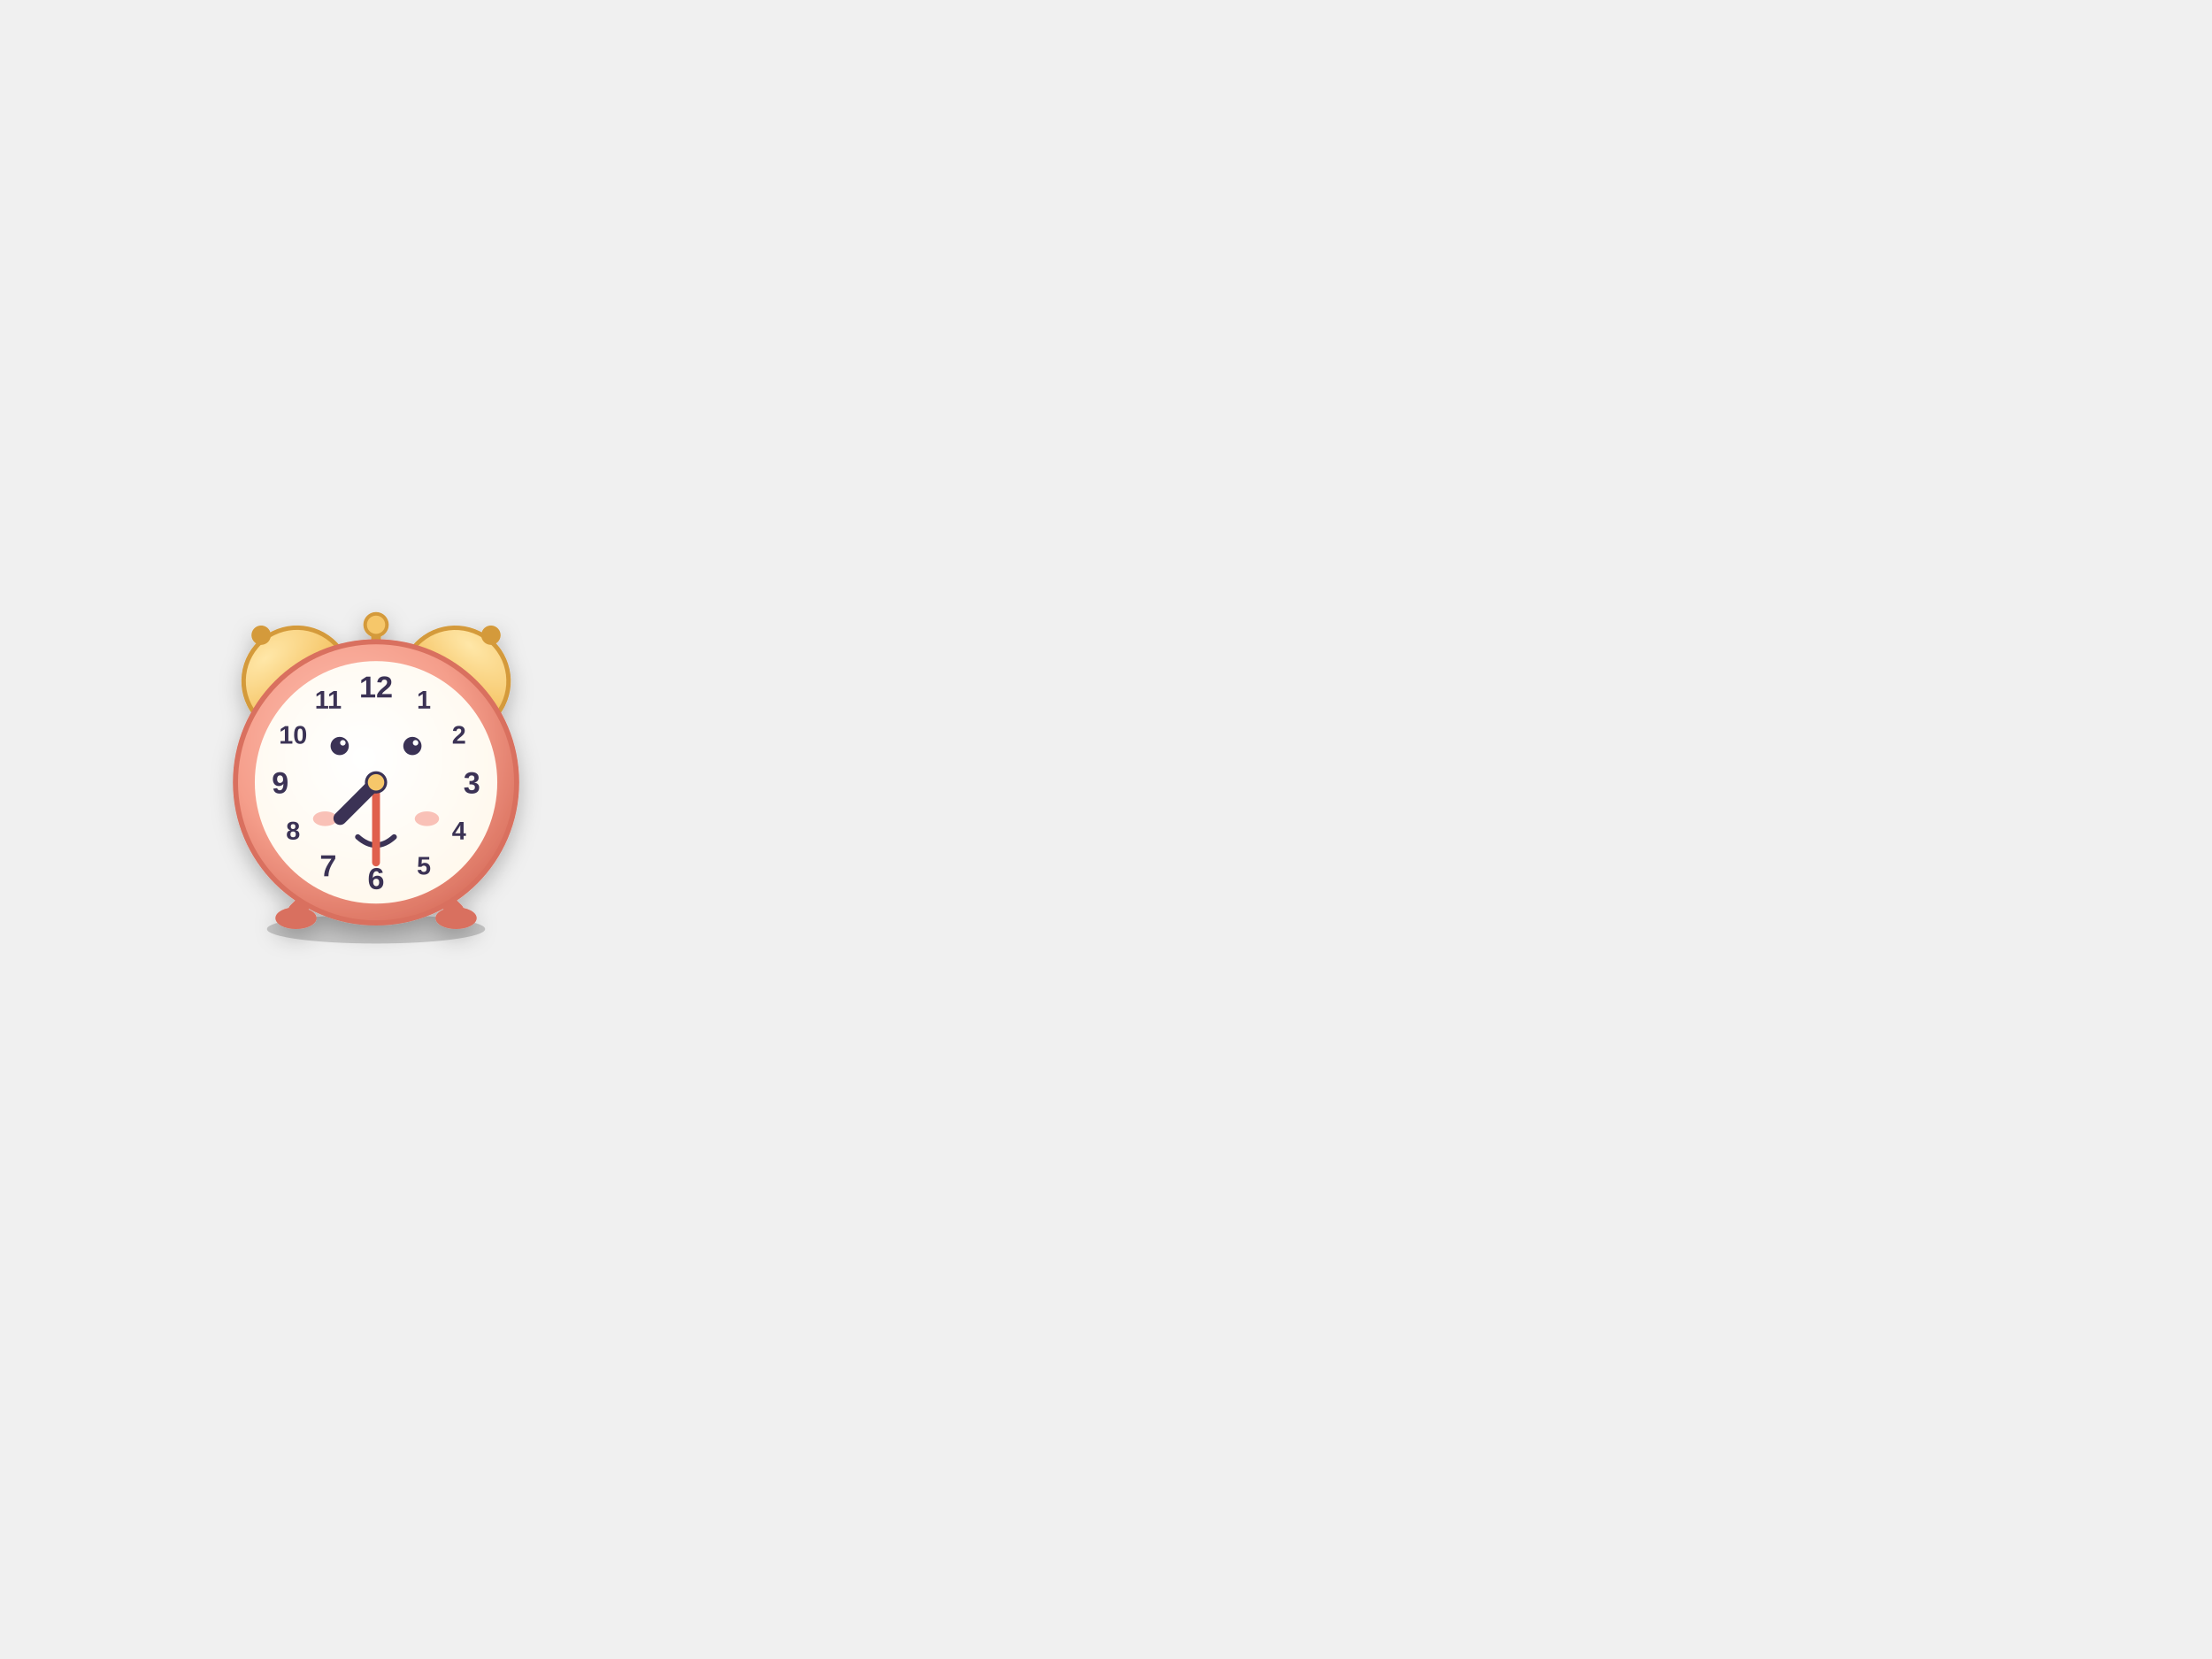
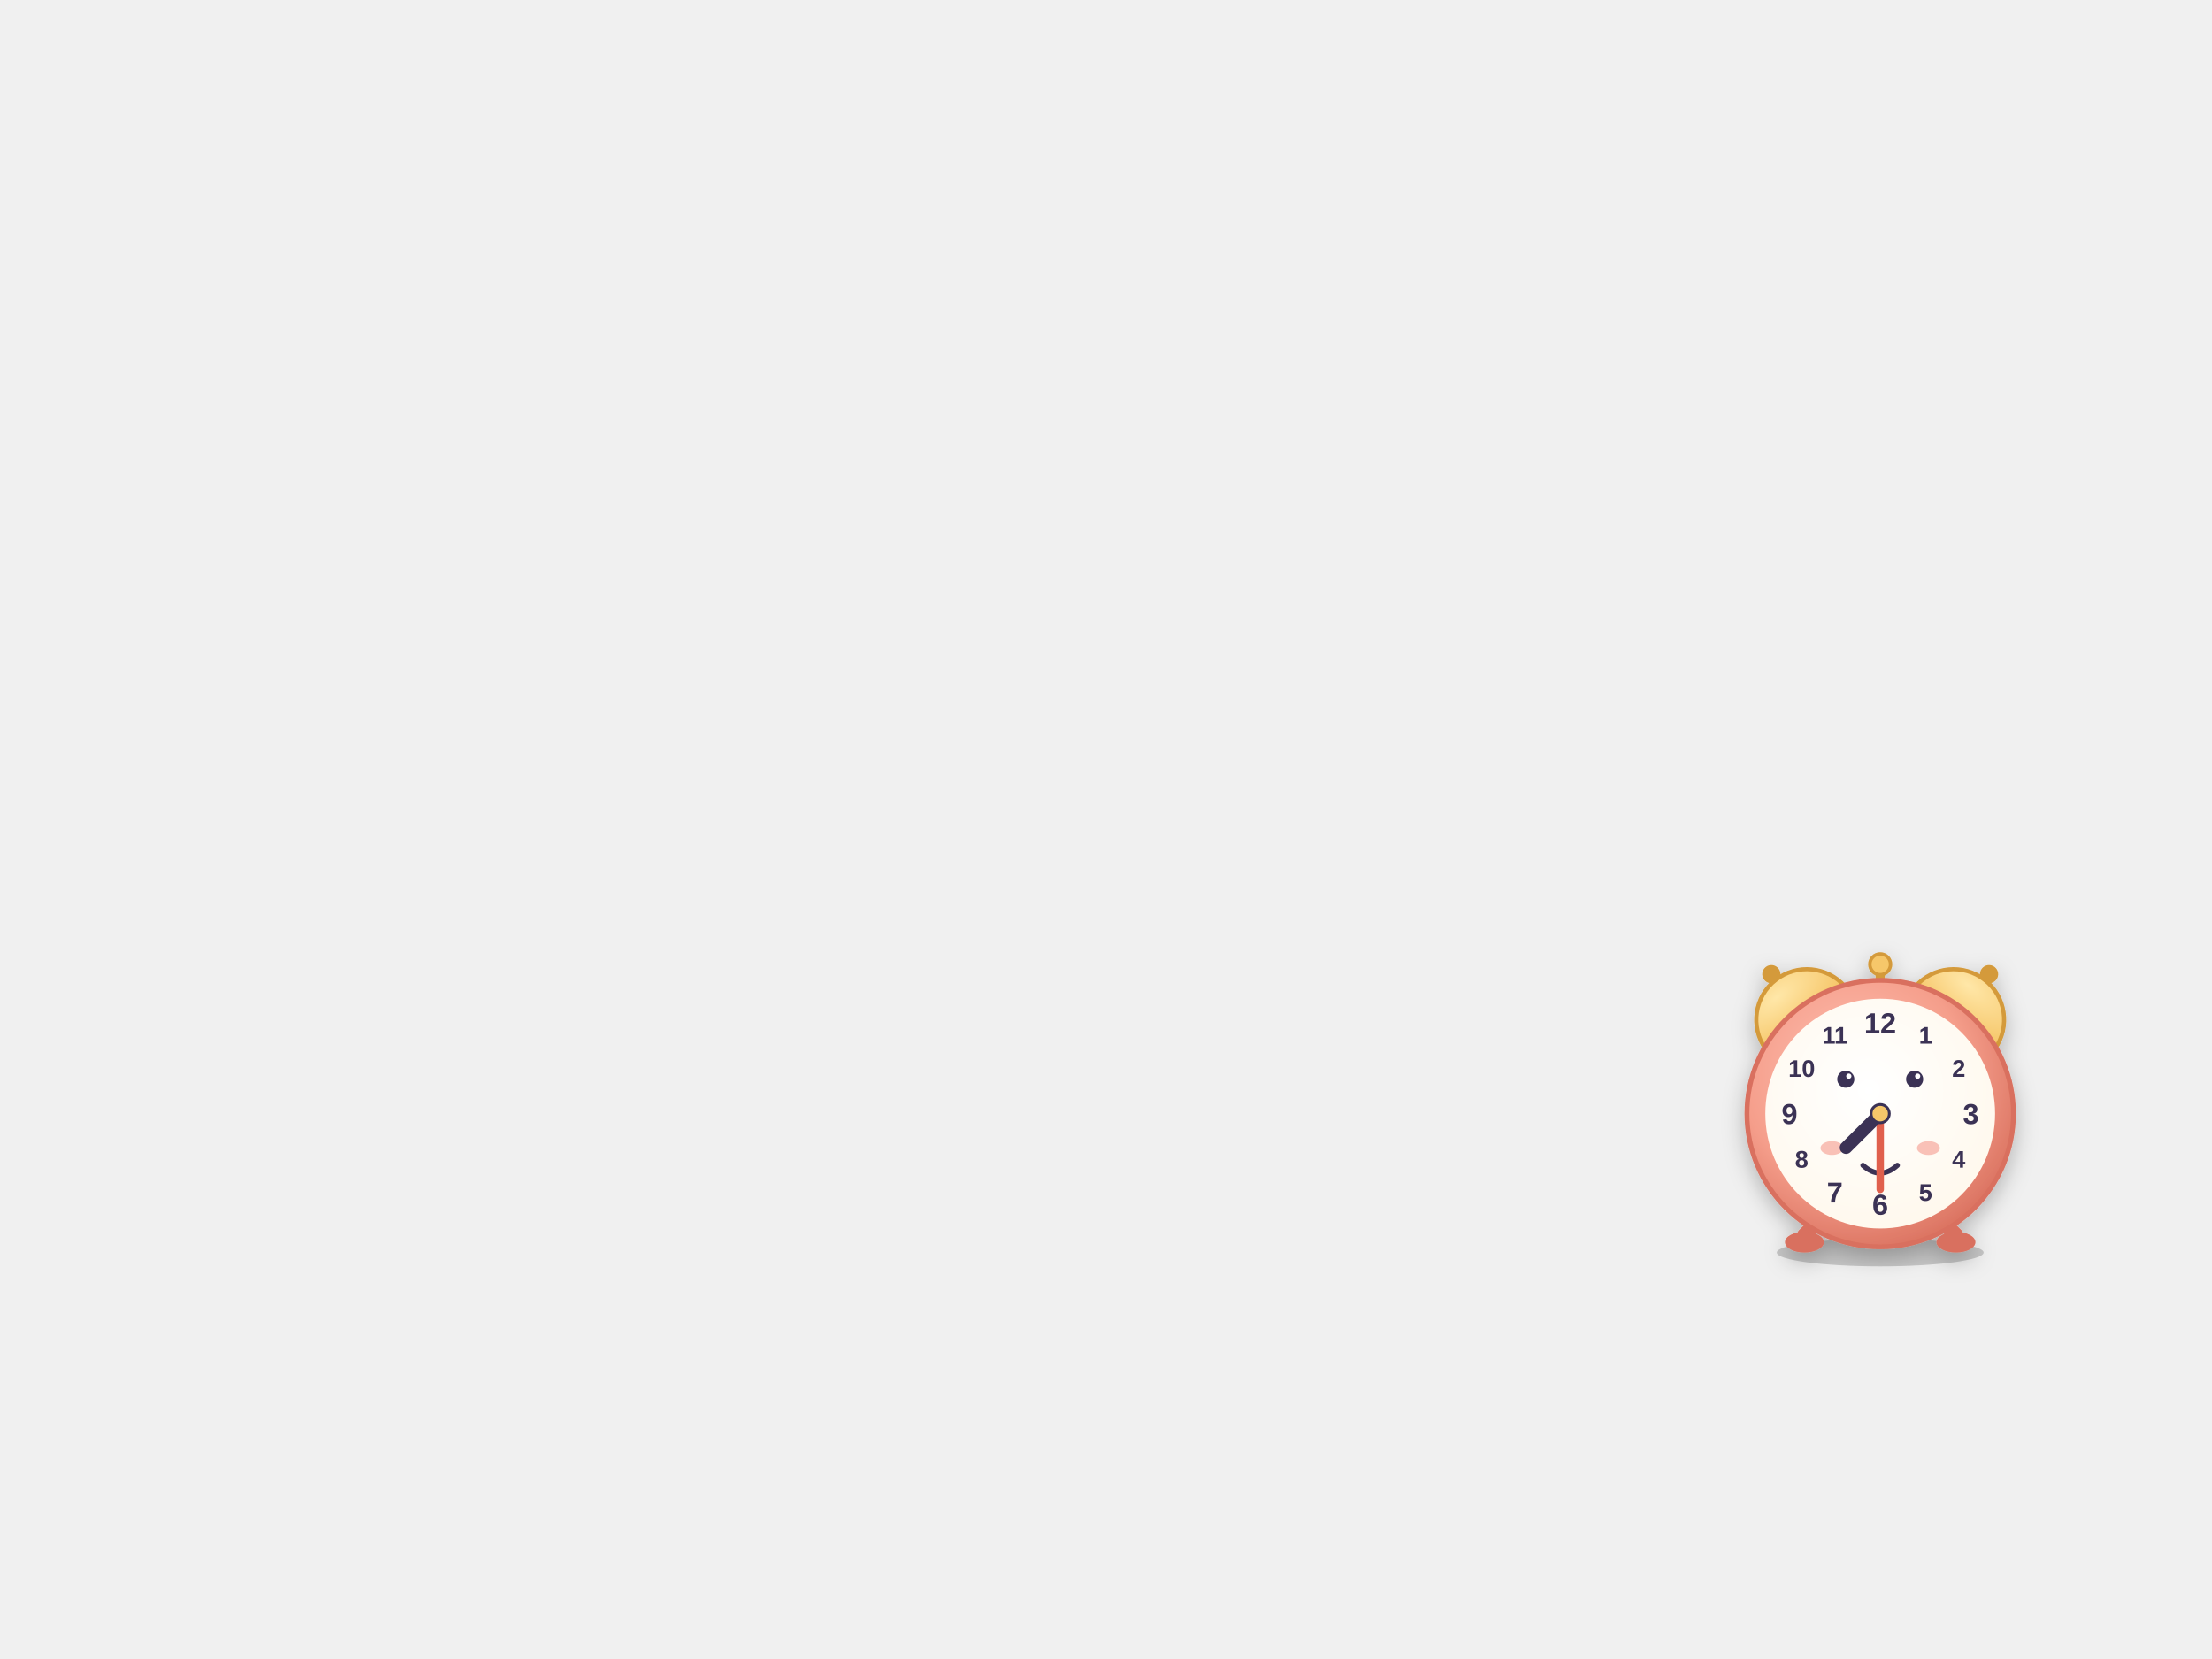
<svg xmlns="http://www.w3.org/2000/svg" viewBox="0 0 1600 1200" width="1600" height="1200">
  <defs>
    <radialGradient id="body" cx="40%" cy="35%" r="70%">
      <stop offset="0" stop-color="#FFC2B4" />
      <stop offset="0.6" stop-color="#F59E8B" />
      <stop offset="1" stop-color="#D9705E" />
    </radialGradient>
    <radialGradient id="bell" cx="40%" cy="30%" r="80%">
      <stop offset="0" stop-color="#FFE7A8" />
      <stop offset="1" stop-color="#F6C76B" />
    </radialGradient>
    <radialGradient id="dial" cx="45%" cy="40%" r="65%">
      <stop offset="0" stop-color="#FFFFFF" />
      <stop offset="1" stop-color="#FFF8EC" />
    </radialGradient>
    <filter id="soft" x="-20%" y="-20%" width="140%" height="140%">
      <feDropShadow dx="0" dy="6" stdDeviation="8" flood-color="#000" flood-opacity="0.25" />
    </filter>
  </defs>
-   <ellipse cx="272.0" cy="672.0" rx="78.9" ry="10.5" fill="#000" opacity="0.18" />
+   <ellipse cx="1360.0" cy="906.0" rx="74.8" ry="10.0" fill="#000" opacity="0.18" />
  <g filter="url(#soft)">
-     <line x1="232.5" y1="640.4" x2="214.1" y2="658.8" stroke="#D9705E" stroke-width="11.4" stroke-linecap="round" />
-     <ellipse cx="214.1" cy="664.1" rx="14.9" ry="7.9" fill="#D9705E" />
-     <line x1="311.5" y1="640.4" x2="329.9" y2="658.8" stroke="#D9705E" stroke-width="11.4" stroke-linecap="round" />
-     <ellipse cx="329.9" cy="664.1" rx="14.9" ry="7.9" fill="#D9705E" />
-     <g transform="rotate(-38 210.5 487.1)">
-       <path d="M171.9,494.1 a38.6,38.6 0 0 1 77.2,0 z" fill="url(#bell)" stroke="#D49A3A" stroke-width="3.2" />
-       <circle cx="210.5" cy="452.0" r="7.0" fill="#D49A3A" />
+     <line x1="1322.6" y1="876.1" x2="1305.2" y2="893.5" stroke="#D9705E" stroke-width="10.8" stroke-linecap="round" />
+     <ellipse cx="1305.2" cy="898.5" rx="14.1" ry="7.5" fill="#D9705E" />
+     <line x1="1397.4" y1="876.1" x2="1414.8" y2="893.5" stroke="#D9705E" stroke-width="10.8" stroke-linecap="round" />
+     <ellipse cx="1414.8" cy="898.5" rx="14.1" ry="7.5" fill="#D9705E" />
+     <g transform="rotate(-38 1301.7 730.8)">
+       <path d="M1265.1,737.5 a36.6,36.6 0 0 1 73.1,0 z" fill="url(#bell)" stroke="#D49A3A" stroke-width="3.0" />
+       <circle cx="1301.7" cy="697.6" r="6.6" fill="#D49A3A" />
    </g>
-     <g transform="rotate(38 333.5 487.1)">
-       <path d="M295.0,494.1 a38.6,38.6 0 0 1 77.2,0 z" fill="url(#bell)" stroke="#D49A3A" stroke-width="3.2" />
-       <circle cx="333.5" cy="452.0" r="7.0" fill="#D49A3A" />
+     <g transform="rotate(38 1418.3 730.8)">
+       <path d="M1381.8,737.5 a36.6,36.6 0 0 1 73.1,0 z" fill="url(#bell)" stroke="#D49A3A" stroke-width="3.0" />
+       <circle cx="1418.3" cy="697.6" r="6.6" fill="#D49A3A" />
    </g>
-     <line x1="272.0" y1="473.8" x2="272.0" y2="453.6" stroke="#D49A3A" stroke-width="7.0" stroke-linecap="round" />
-     <circle cx="272.0" cy="451.9" r="7.9" fill="#F6C76B" stroke="#D49A3A" stroke-width="2.6" />
-     <circle cx="272.0" cy="565.9" r="101.7" fill="url(#body)" stroke="#D9705E" stroke-width="3.7" />
-     <circle cx="272.0" cy="565.9" r="87.7" fill="url(#dial)" />
-     <text x="306.6" y="512.5" font-size="18.4" text-anchor="middle" font-family="Arial Rounded MT Bold, Arial, sans-serif" font-weight="bold" fill="#3B3355">1</text>
-     <text x="332.0" y="537.9" font-size="18.4" text-anchor="middle" font-family="Arial Rounded MT Bold, Arial, sans-serif" font-weight="bold" fill="#3B3355">2</text>
-     <text x="341.3" y="573.8" font-size="21.9" text-anchor="middle" font-family="Arial Rounded MT Bold, Arial, sans-serif" font-weight="bold" fill="#3B3355">3</text>
-     <text x="332.0" y="607.2" font-size="18.4" text-anchor="middle" font-family="Arial Rounded MT Bold, Arial, sans-serif" font-weight="bold" fill="#3B3355">4</text>
-     <text x="306.6" y="632.5" font-size="18.4" text-anchor="middle" font-family="Arial Rounded MT Bold, Arial, sans-serif" font-weight="bold" fill="#3B3355">5</text>
-     <text x="272.0" y="643.1" font-size="21.9" text-anchor="middle" font-family="Arial Rounded MT Bold, Arial, sans-serif" font-weight="bold" fill="#3B3355">6</text>
-     <text x="237.4" y="633.8" font-size="21.9" text-anchor="middle" font-family="Arial Rounded MT Bold, Arial, sans-serif" font-weight="bold" fill="#3B3355">7</text>
-     <text x="212.0" y="607.2" font-size="18.4" text-anchor="middle" font-family="Arial Rounded MT Bold, Arial, sans-serif" font-weight="bold" fill="#3B3355">8</text>
-     <text x="202.7" y="573.8" font-size="21.9" text-anchor="middle" font-family="Arial Rounded MT Bold, Arial, sans-serif" font-weight="bold" fill="#3B3355">9</text>
-     <text x="212.0" y="537.9" font-size="18.4" text-anchor="middle" font-family="Arial Rounded MT Bold, Arial, sans-serif" font-weight="bold" fill="#3B3355">10</text>
-     <text x="237.4" y="512.5" font-size="18.4" text-anchor="middle" font-family="Arial Rounded MT Bold, Arial, sans-serif" font-weight="bold" fill="#3B3355">11</text>
-     <text x="272.0" y="504.5" font-size="21.9" text-anchor="middle" font-family="Arial Rounded MT Bold, Arial, sans-serif" font-weight="bold" fill="#3B3355">12</text>
-     <circle cx="245.7" cy="539.6" r="6.6" fill="#3B3355" />
-     <circle cx="248.0" cy="537.3" r="2.0" fill="#fff" />
-     <ellipse cx="235.2" cy="592.2" rx="8.8" ry="5.3" fill="#F7B3A8" opacity="0.8" />
-     <circle cx="298.3" cy="539.6" r="6.6" fill="#3B3355" />
-     <circle cx="300.6" cy="537.3" r="2.0" fill="#fff" />
-     <ellipse cx="308.8" cy="592.2" rx="8.8" ry="5.3" fill="#F7B3A8" opacity="0.8" />
-     <path d="M258.8,605.4 q13.2,11.8 26.3,0" stroke="#3B3355" stroke-width="3.9" stroke-linecap="round" fill="none" />
-     <line x1="272.0" y1="565.9" x2="272.0" y2="623.8" stroke="#E0604E" stroke-width="5.7" stroke-linecap="round" />
-     <line x1="272.0" y1="565.9" x2="246.0" y2="591.9" stroke="#3B3355" stroke-width="9.6" stroke-linecap="round" />
-     <circle cx="272.0" cy="565.9" r="7.0" fill="#F6C76B" stroke="#3B3355" stroke-width="2.1" />
+     <line x1="1360.0" y1="718.2" x2="1360.0" y2="699.1" stroke="#D49A3A" stroke-width="6.6" stroke-linecap="round" />
+     <circle cx="1360.0" cy="697.5" r="7.5" fill="#F6C76B" stroke="#D49A3A" stroke-width="2.5" />
+     <circle cx="1360.0" cy="805.5" r="96.4" fill="url(#body)" stroke="#D9705E" stroke-width="3.5" />
+     <circle cx="1360.0" cy="805.5" r="83.1" fill="url(#dial)" />
+     <text x="1392.8" y="754.9" font-size="17.4" text-anchor="middle" font-family="Arial Rounded MT Bold, Arial, sans-serif" font-weight="bold" fill="#3B3355">1</text>
+     <text x="1416.8" y="778.9" font-size="17.4" text-anchor="middle" font-family="Arial Rounded MT Bold, Arial, sans-serif" font-weight="bold" fill="#3B3355">2</text>
+     <text x="1425.6" y="813.0" font-size="20.8" text-anchor="middle" font-family="Arial Rounded MT Bold, Arial, sans-serif" font-weight="bold" fill="#3B3355">3</text>
+     <text x="1416.8" y="844.6" font-size="17.4" text-anchor="middle" font-family="Arial Rounded MT Bold, Arial, sans-serif" font-weight="bold" fill="#3B3355">4</text>
+     <text x="1392.8" y="868.6" font-size="17.4" text-anchor="middle" font-family="Arial Rounded MT Bold, Arial, sans-serif" font-weight="bold" fill="#3B3355">5</text>
+     <text x="1360.0" y="878.6" font-size="20.8" text-anchor="middle" font-family="Arial Rounded MT Bold, Arial, sans-serif" font-weight="bold" fill="#3B3355">6</text>
+     <text x="1327.2" y="869.8" font-size="20.8" text-anchor="middle" font-family="Arial Rounded MT Bold, Arial, sans-serif" font-weight="bold" fill="#3B3355">7</text>
+     <text x="1303.2" y="844.6" font-size="17.4" text-anchor="middle" font-family="Arial Rounded MT Bold, Arial, sans-serif" font-weight="bold" fill="#3B3355">8</text>
+     <text x="1294.4" y="813.0" font-size="20.8" text-anchor="middle" font-family="Arial Rounded MT Bold, Arial, sans-serif" font-weight="bold" fill="#3B3355">9</text>
+     <text x="1303.2" y="778.9" font-size="17.4" text-anchor="middle" font-family="Arial Rounded MT Bold, Arial, sans-serif" font-weight="bold" fill="#3B3355">10</text>
+     <text x="1327.2" y="754.9" font-size="17.4" text-anchor="middle" font-family="Arial Rounded MT Bold, Arial, sans-serif" font-weight="bold" fill="#3B3355">11</text>
+     <text x="1360.0" y="747.3" font-size="20.8" text-anchor="middle" font-family="Arial Rounded MT Bold, Arial, sans-serif" font-weight="bold" fill="#3B3355">12</text>
+     <circle cx="1335.1" cy="780.6" r="6.2" fill="#3B3355" />
+     <circle cx="1337.3" cy="778.4" r="1.9" fill="#fff" />
+     <ellipse cx="1325.1" cy="830.4" rx="8.3" ry="5.0" fill="#F7B3A8" opacity="0.8" />
+     <circle cx="1384.9" cy="780.6" r="6.2" fill="#3B3355" />
+     <circle cx="1387.1" cy="778.4" r="1.9" fill="#fff" />
+     <ellipse cx="1394.9" cy="830.4" rx="8.3" ry="5.0" fill="#F7B3A8" opacity="0.8" />
+     <path d="M1347.5,842.9 q12.5,11.2 24.9,0" stroke="#3B3355" stroke-width="3.7" stroke-linecap="round" fill="none" />
+     <line x1="1360.0" y1="805.5" x2="1360.0" y2="860.3" stroke="#E0604E" stroke-width="5.4" stroke-linecap="round" />
+     <line x1="1360.0" y1="805.5" x2="1335.3" y2="830.1" stroke="#3B3355" stroke-width="9.1" stroke-linecap="round" />
+     <circle cx="1360.0" cy="805.5" r="6.6" fill="#F6C76B" stroke="#3B3355" stroke-width="2.0" />
  </g>
</svg>
